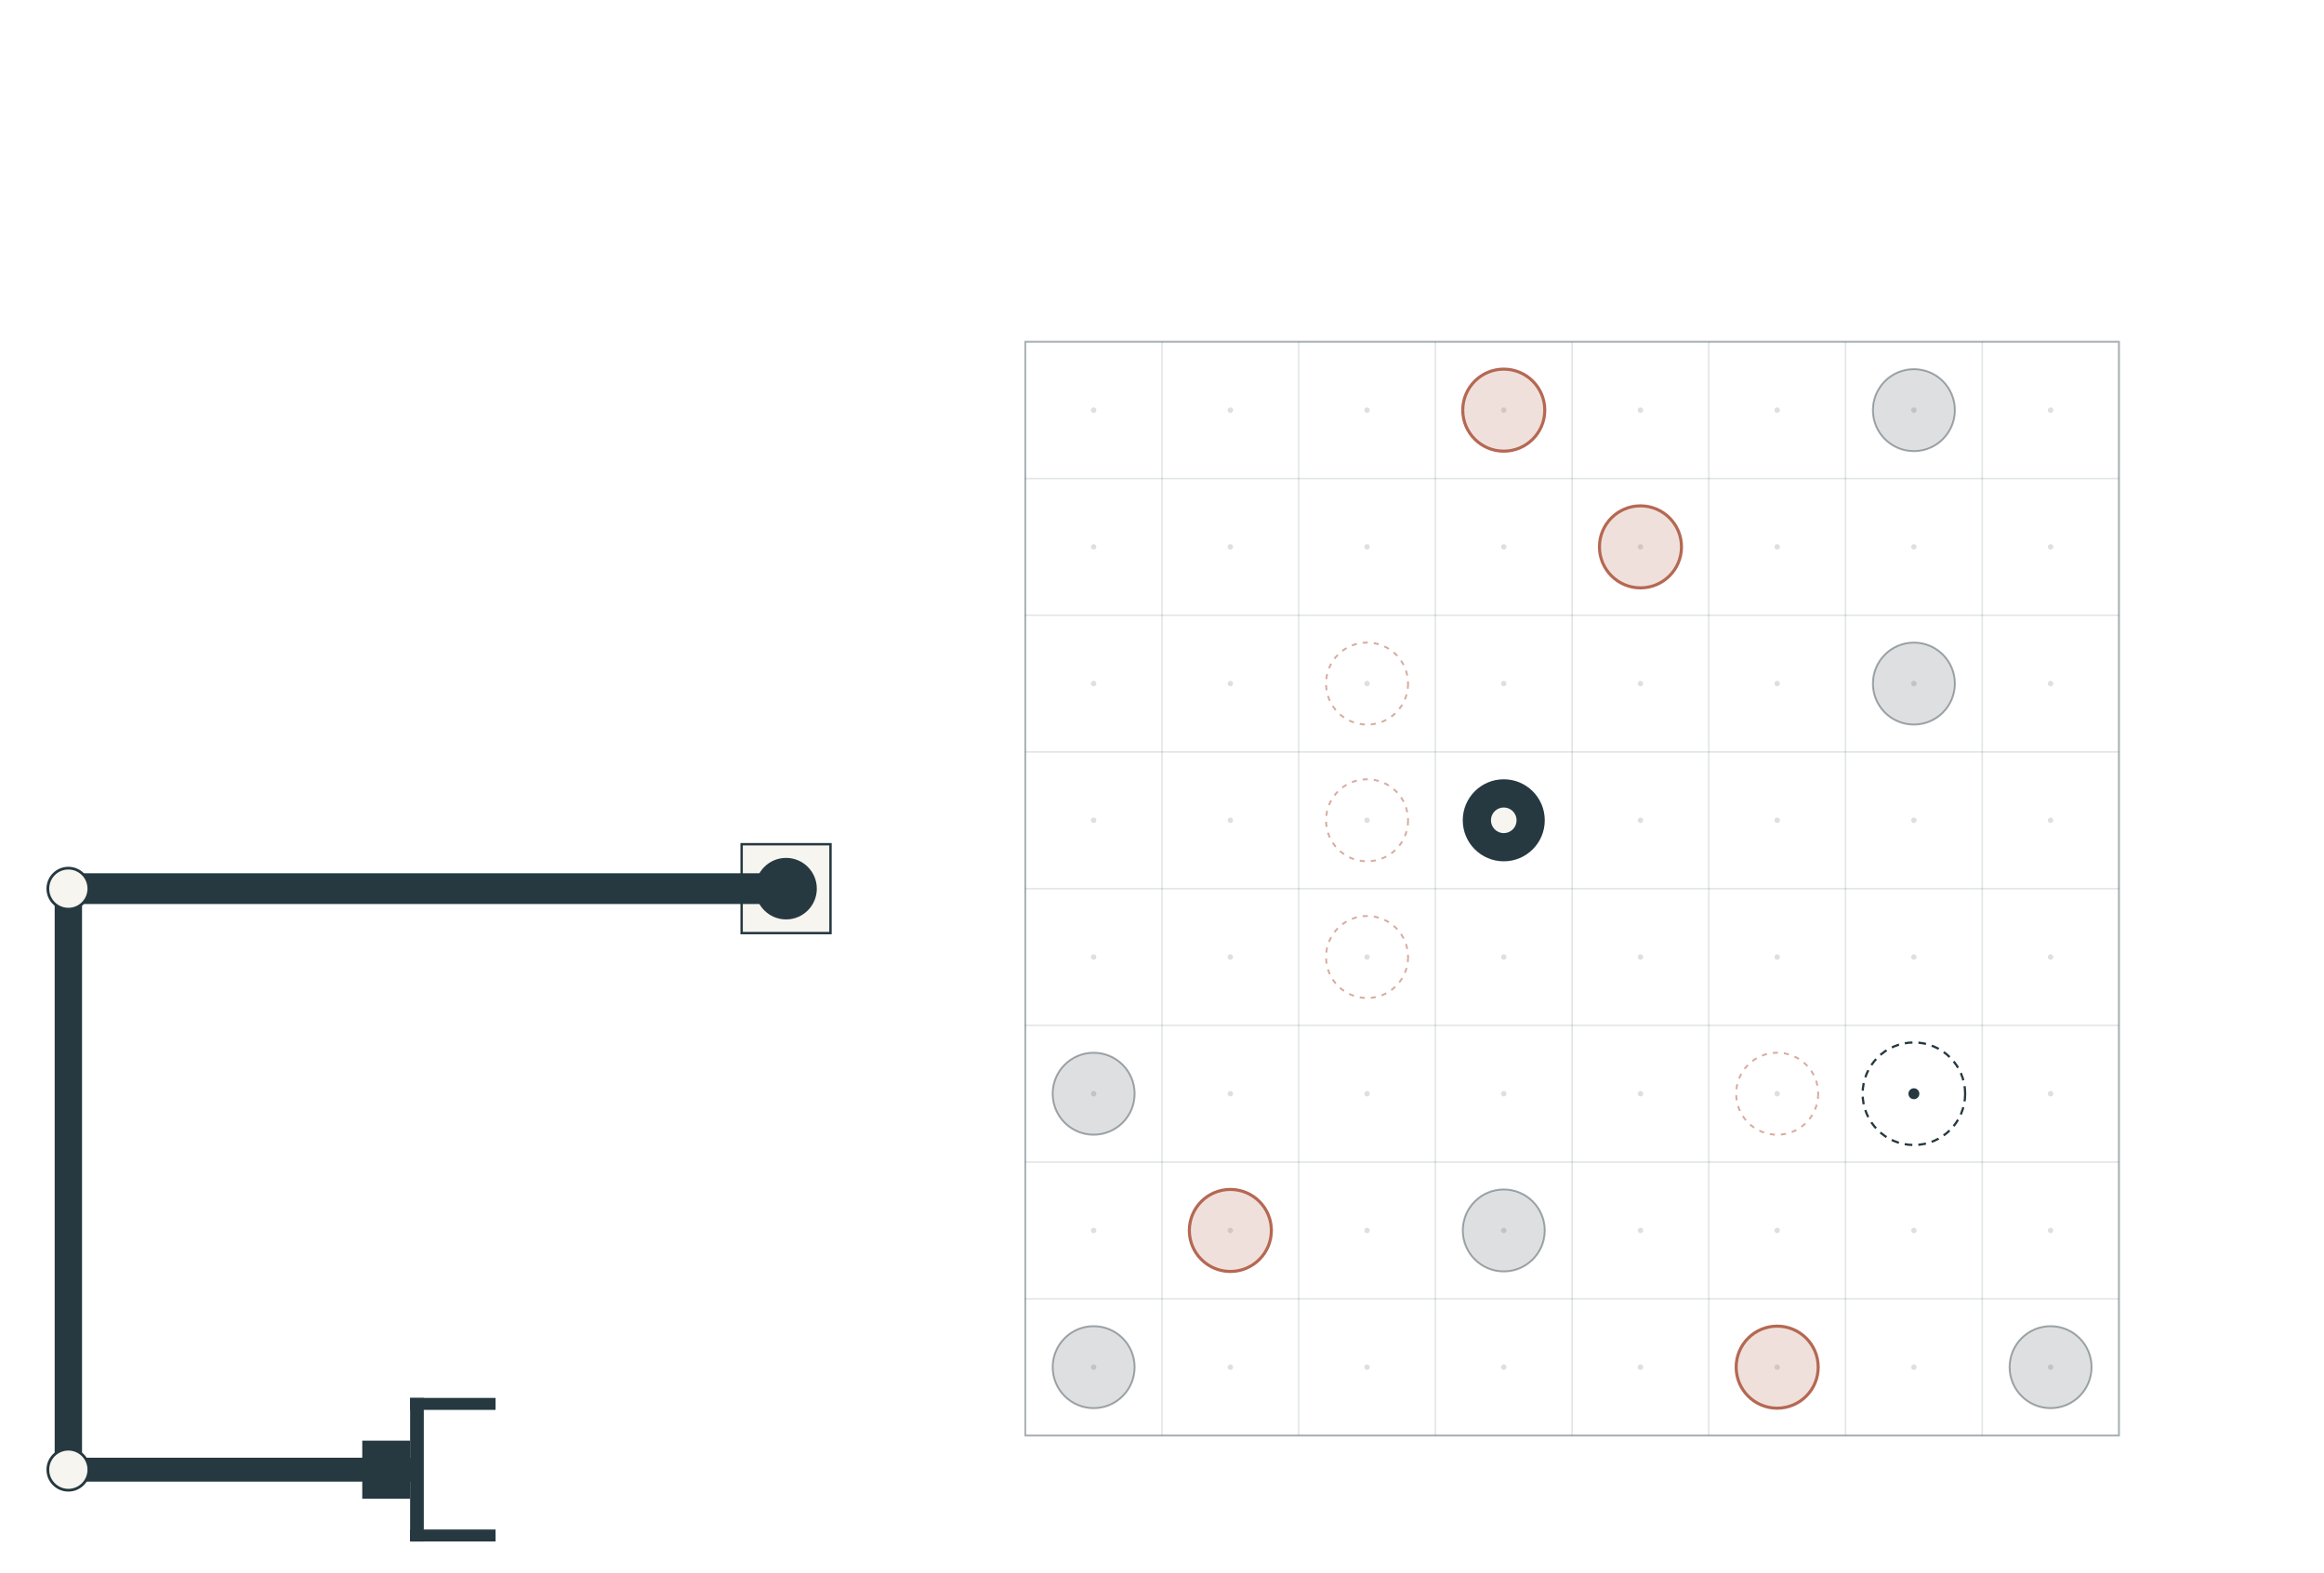
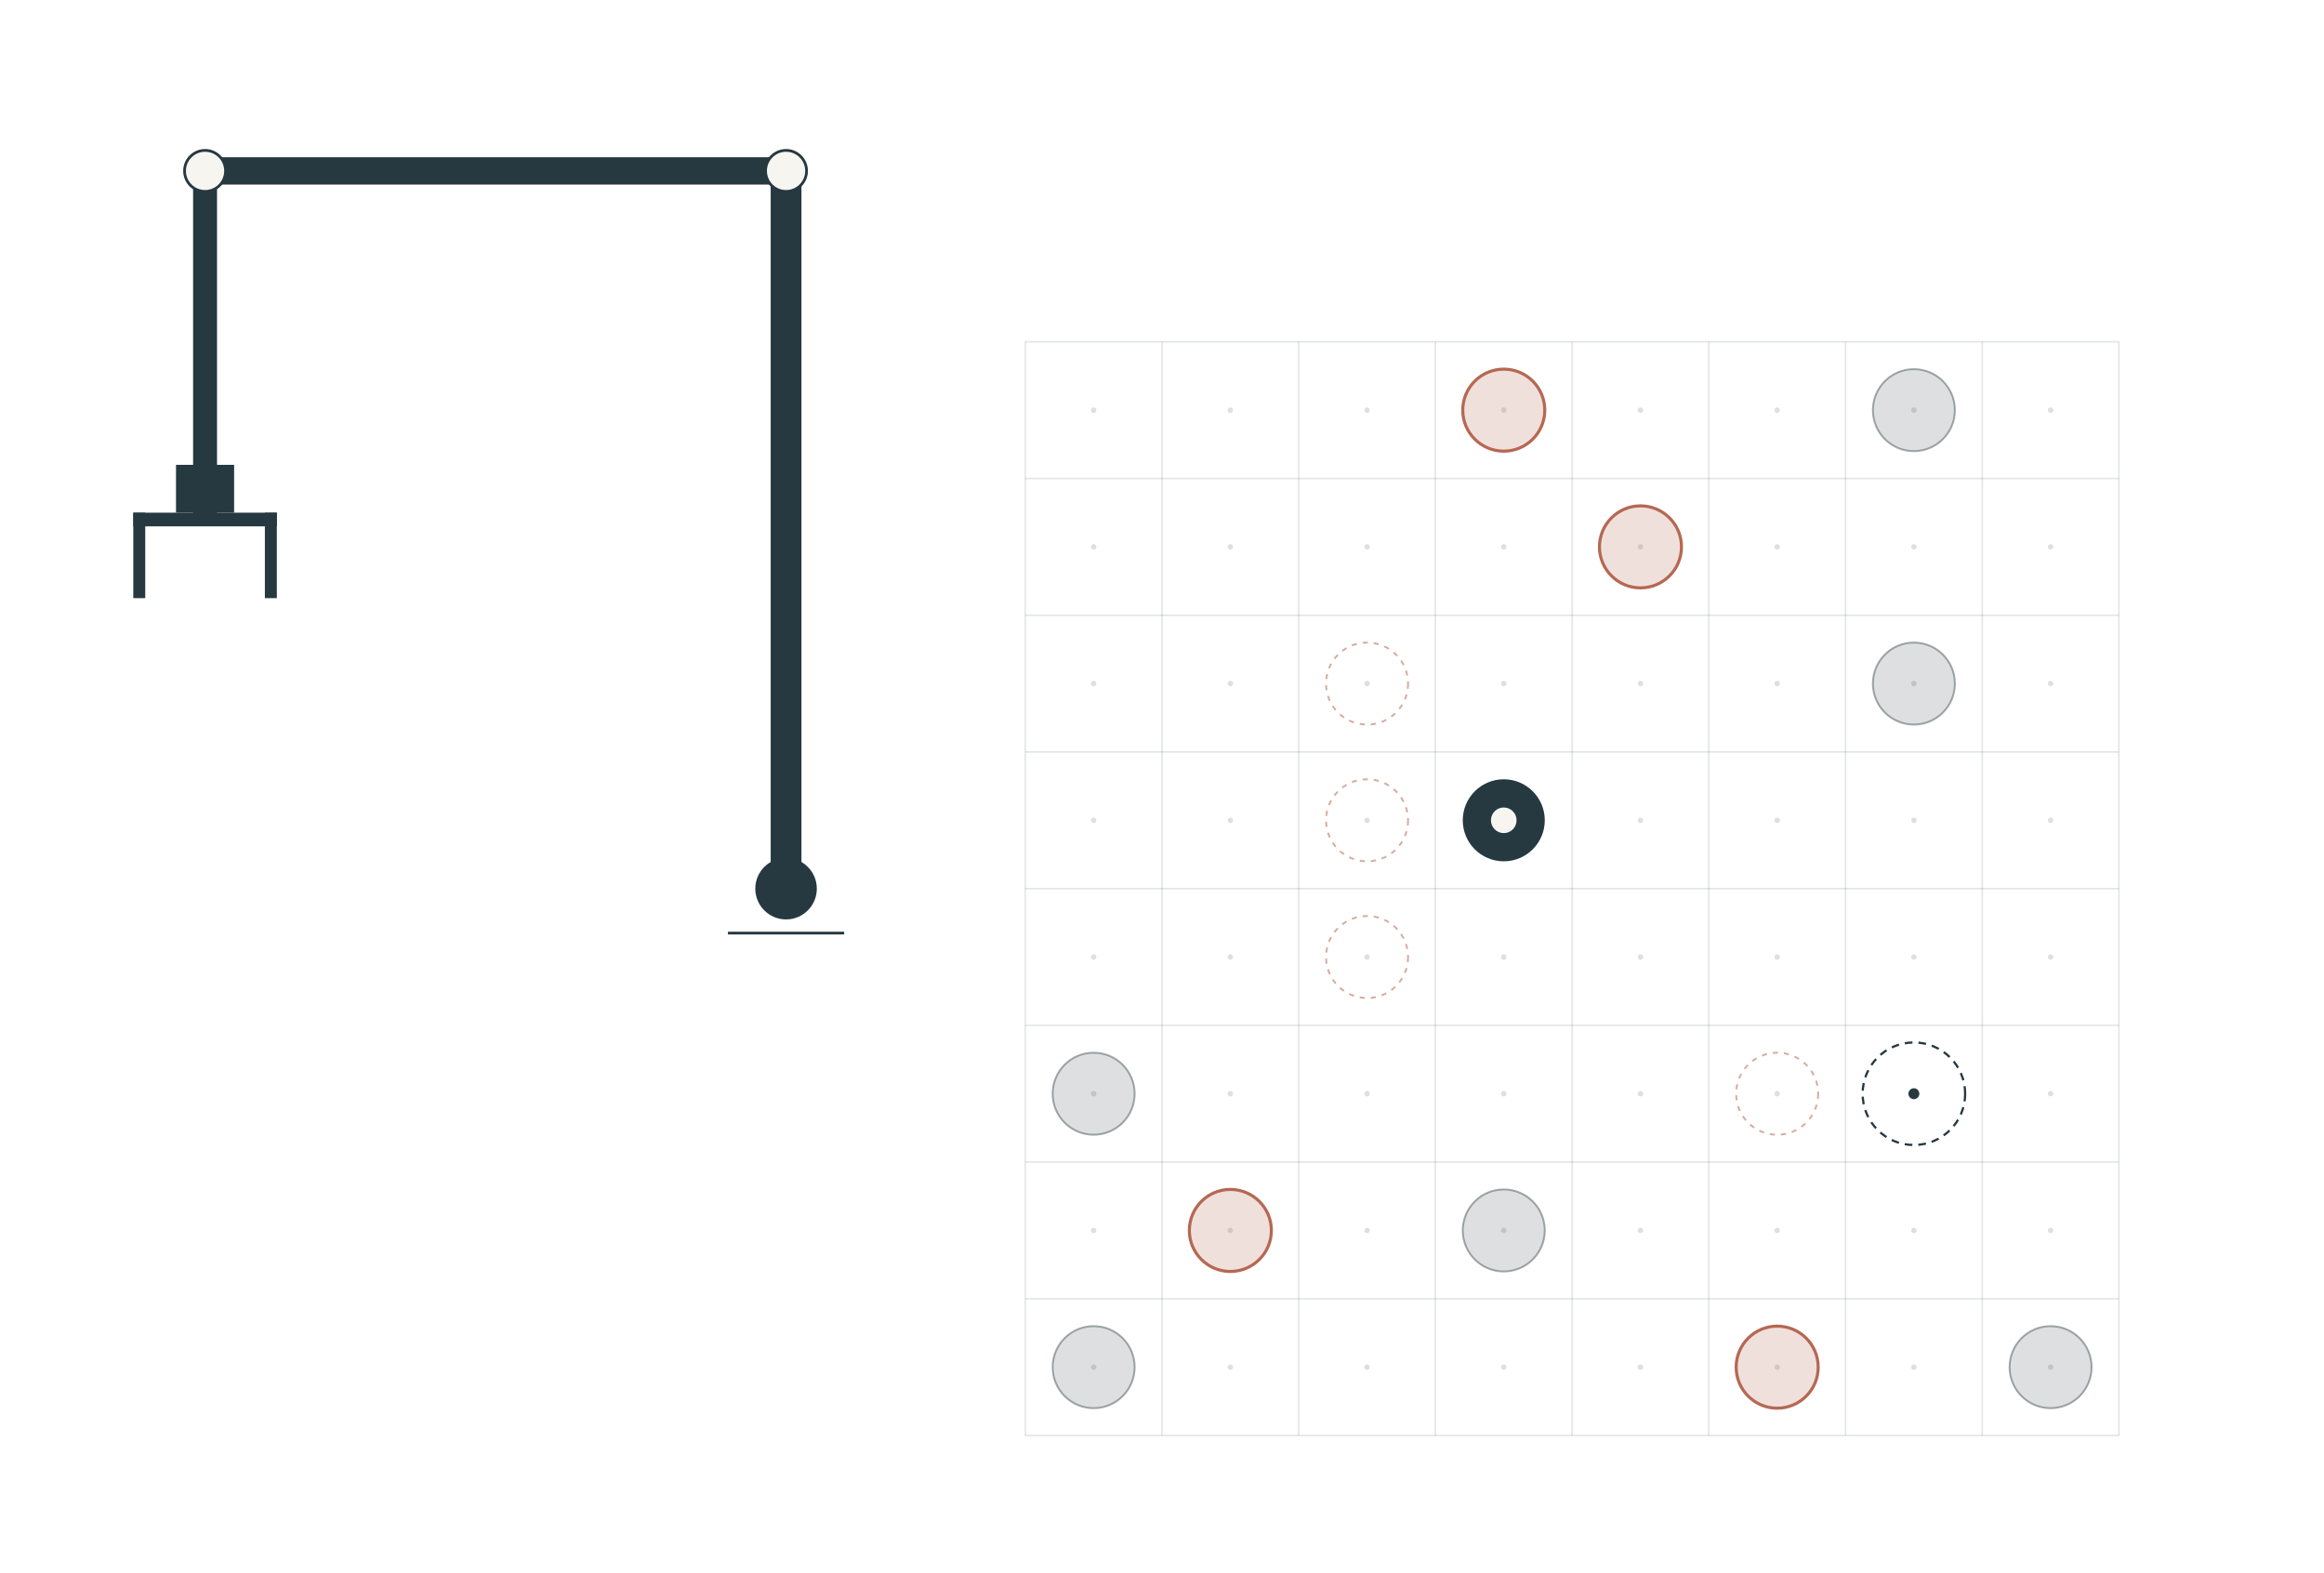
<svg xmlns="http://www.w3.org/2000/svg" viewBox="0 0 1360 920" width="1360" height="920" fill="none" shape-rendering="geometricPrecision">
  <g id="lattice">
    <g id="lattice-lines" stroke="#263840" stroke-width="0.9" stroke-opacity="0.13" fill="none">
      <path d="M600,840 L600,200" />
      <path d="M680,840 L680,200" />
      <path d="M760,840 L760,200" />
      <path d="M840,840 L840,200" />
      <path d="M920,840 L920,200" />
      <path d="M1000,840 L1000,200" />
      <path d="M1080,840 L1080,200" />
      <path d="M1160,840 L1160,200" />
      <path d="M1240,840 L1240,200" />
      <path d="M600,840 L1240,840" />
      <path d="M600,760 L1240,760" />
      <path d="M600,680 L1240,680" />
      <path d="M600,600 L1240,600" />
      <path d="M600,520 L1240,520" />
      <path d="M600,440 L1240,440" />
      <path d="M600,360 L1240,360" />
      <path d="M600,280 L1240,280" />
      <path d="M600,200 L1240,200" />
    </g>
-     <rect x="600" y="200" width="640" height="640" stroke="#263840" stroke-opacity="0.3" stroke-width="1.2" />
    <g id="lattice-centres">
      <circle cx="640" cy="800" r="1.6" fill="#263840" fill-opacity="0.16" />
      <circle cx="720" cy="800" r="1.6" fill="#263840" fill-opacity="0.16" />
      <circle cx="800" cy="800" r="1.6" fill="#263840" fill-opacity="0.16" />
      <circle cx="880" cy="800" r="1.6" fill="#263840" fill-opacity="0.16" />
      <circle cx="960" cy="800" r="1.6" fill="#263840" fill-opacity="0.16" />
      <circle cx="1040" cy="800" r="1.6" fill="#263840" fill-opacity="0.16" />
      <circle cx="1120" cy="800" r="1.6" fill="#263840" fill-opacity="0.16" />
      <circle cx="1200" cy="800" r="1.6" fill="#263840" fill-opacity="0.16" />
      <circle cx="640" cy="720" r="1.6" fill="#263840" fill-opacity="0.16" />
      <circle cx="720" cy="720" r="1.6" fill="#263840" fill-opacity="0.16" />
      <circle cx="800" cy="720" r="1.6" fill="#263840" fill-opacity="0.16" />
      <circle cx="880" cy="720" r="1.6" fill="#263840" fill-opacity="0.16" />
      <circle cx="960" cy="720" r="1.6" fill="#263840" fill-opacity="0.16" />
      <circle cx="1040" cy="720" r="1.6" fill="#263840" fill-opacity="0.16" />
      <circle cx="1120" cy="720" r="1.6" fill="#263840" fill-opacity="0.16" />
      <circle cx="1200" cy="720" r="1.6" fill="#263840" fill-opacity="0.16" />
      <circle cx="640" cy="640" r="1.6" fill="#263840" fill-opacity="0.16" />
      <circle cx="720" cy="640" r="1.6" fill="#263840" fill-opacity="0.16" />
      <circle cx="800" cy="640" r="1.6" fill="#263840" fill-opacity="0.16" />
      <circle cx="880" cy="640" r="1.6" fill="#263840" fill-opacity="0.16" />
      <circle cx="960" cy="640" r="1.6" fill="#263840" fill-opacity="0.16" />
      <circle cx="1040" cy="640" r="1.6" fill="#263840" fill-opacity="0.16" />
      <circle cx="1120" cy="640" r="1.6" fill="#263840" fill-opacity="0.16" />
      <circle cx="1200" cy="640" r="1.6" fill="#263840" fill-opacity="0.16" />
      <circle cx="640" cy="560" r="1.6" fill="#263840" fill-opacity="0.16" />
      <circle cx="720" cy="560" r="1.6" fill="#263840" fill-opacity="0.16" />
      <circle cx="800" cy="560" r="1.6" fill="#263840" fill-opacity="0.16" />
      <circle cx="880" cy="560" r="1.6" fill="#263840" fill-opacity="0.16" />
      <circle cx="960" cy="560" r="1.6" fill="#263840" fill-opacity="0.16" />
      <circle cx="1040" cy="560" r="1.6" fill="#263840" fill-opacity="0.16" />
      <circle cx="1120" cy="560" r="1.6" fill="#263840" fill-opacity="0.16" />
      <circle cx="1200" cy="560" r="1.6" fill="#263840" fill-opacity="0.16" />
      <circle cx="640" cy="480" r="1.6" fill="#263840" fill-opacity="0.16" />
      <circle cx="720" cy="480" r="1.6" fill="#263840" fill-opacity="0.16" />
      <circle cx="800" cy="480" r="1.6" fill="#263840" fill-opacity="0.16" />
      <circle cx="880" cy="480" r="1.6" fill="#263840" fill-opacity="0.16" />
      <circle cx="960" cy="480" r="1.6" fill="#263840" fill-opacity="0.16" />
      <circle cx="1040" cy="480" r="1.6" fill="#263840" fill-opacity="0.16" />
      <circle cx="1120" cy="480" r="1.6" fill="#263840" fill-opacity="0.16" />
      <circle cx="1200" cy="480" r="1.6" fill="#263840" fill-opacity="0.16" />
      <circle cx="640" cy="400" r="1.6" fill="#263840" fill-opacity="0.16" />
      <circle cx="720" cy="400" r="1.6" fill="#263840" fill-opacity="0.16" />
      <circle cx="800" cy="400" r="1.6" fill="#263840" fill-opacity="0.16" />
      <circle cx="880" cy="400" r="1.6" fill="#263840" fill-opacity="0.16" />
      <circle cx="960" cy="400" r="1.6" fill="#263840" fill-opacity="0.16" />
      <circle cx="1040" cy="400" r="1.6" fill="#263840" fill-opacity="0.16" />
      <circle cx="1120" cy="400" r="1.6" fill="#263840" fill-opacity="0.16" />
      <circle cx="1200" cy="400" r="1.6" fill="#263840" fill-opacity="0.16" />
      <circle cx="640" cy="320" r="1.6" fill="#263840" fill-opacity="0.16" />
      <circle cx="720" cy="320" r="1.6" fill="#263840" fill-opacity="0.16" />
      <circle cx="800" cy="320" r="1.6" fill="#263840" fill-opacity="0.16" />
      <circle cx="880" cy="320" r="1.6" fill="#263840" fill-opacity="0.16" />
      <circle cx="960" cy="320" r="1.6" fill="#263840" fill-opacity="0.16" />
      <circle cx="1040" cy="320" r="1.6" fill="#263840" fill-opacity="0.16" />
      <circle cx="1120" cy="320" r="1.6" fill="#263840" fill-opacity="0.16" />
      <circle cx="1200" cy="320" r="1.6" fill="#263840" fill-opacity="0.16" />
      <circle cx="640" cy="240" r="1.6" fill="#263840" fill-opacity="0.16" />
      <circle cx="720" cy="240" r="1.6" fill="#263840" fill-opacity="0.16" />
      <circle cx="800" cy="240" r="1.6" fill="#263840" fill-opacity="0.16" />
      <circle cx="880" cy="240" r="1.6" fill="#263840" fill-opacity="0.16" />
      <circle cx="960" cy="240" r="1.6" fill="#263840" fill-opacity="0.16" />
      <circle cx="1040" cy="240" r="1.6" fill="#263840" fill-opacity="0.16" />
      <circle cx="1120" cy="240" r="1.6" fill="#263840" fill-opacity="0.16" />
      <circle cx="1200" cy="240" r="1.6" fill="#263840" fill-opacity="0.16" />
    </g>
  </g>
  <g id="goal">
    <circle cx="1120" cy="640" r="30" fill="none" stroke="#263840" stroke-width="1.3" stroke-dasharray="4.5 3.5" />
    <circle cx="1120" cy="640" r="3.2" fill="#263840" />
  </g>
  <g id="discs-context">
    <circle cx="1120" cy="240" r="24" id="c0" fill="#263840" fill-opacity="0.16" stroke="#263840" stroke-opacity="0.42" stroke-width="1.1" />
    <circle cx="1120" cy="400" r="24" id="c1" fill="#263840" fill-opacity="0.16" stroke="#263840" stroke-opacity="0.42" stroke-width="1.1" />
    <circle cx="640" cy="800" r="24" id="c2" fill="#263840" fill-opacity="0.16" stroke="#263840" stroke-opacity="0.42" stroke-width="1.1" />
    <circle cx="880" cy="720" r="24" id="c3" fill="#263840" fill-opacity="0.16" stroke="#263840" stroke-opacity="0.42" stroke-width="1.1" />
    <circle cx="1200" cy="800" r="24" id="c4" fill="#263840" fill-opacity="0.16" stroke="#263840" stroke-opacity="0.42" stroke-width="1.1" />
    <circle cx="640" cy="640" r="24" id="c5" fill="#263840" fill-opacity="0.16" stroke="#263840" stroke-opacity="0.42" stroke-width="1.1" />
  </g>
  <g id="blockers-vacated">
    <circle cx="800" cy="400" r="24" id="b1-vacated" fill="none" stroke="#B56852" stroke-opacity="0.55" stroke-width="1.1" stroke-dasharray="3 3.5" />
    <circle cx="800" cy="560" r="24" id="b2-vacated" fill="none" stroke="#B56852" stroke-opacity="0.55" stroke-width="1.1" stroke-dasharray="3 3.5" />
    <circle cx="800" cy="480" r="24" id="b3-vacated" fill="none" stroke="#B56852" stroke-opacity="0.55" stroke-width="1.1" stroke-dasharray="3 3.5" />
    <circle cx="1040" cy="640" r="24" id="b4-vacated" fill="none" stroke="#B56852" stroke-opacity="0.55" stroke-width="1.1" stroke-dasharray="3 3.5" />
  </g>
  <g id="blockers-parked">
    <circle cx="880" cy="240" r="24" id="b1-parked" fill="#B56852" fill-opacity="0.20" stroke="#B56852" stroke-width="1.8" />
    <circle cx="720" cy="720" r="24" id="b2-parked" fill="#B56852" fill-opacity="0.20" stroke="#B56852" stroke-width="1.8" />
    <circle cx="960" cy="320" r="24" id="b3-parked" fill="#B56852" fill-opacity="0.20" stroke="#B56852" stroke-width="1.8" />
    <circle cx="1040" cy="800" r="24" id="b4-parked" fill="#B56852" fill-opacity="0.20" stroke="#B56852" stroke-width="1.8" />
  </g>
  <g id="target">
    <circle cx="880" cy="480" r="24" fill="#263840" />
    <circle cx="880" cy="480" r="7.5" fill="#F7F5F0" />
  </g>
  <g id="robot-home" opacity="1">
-     <rect x="-26" y="-26" width="52" height="52" transform="translate(460 520) rotate(-0)" fill="#F7F5F0" stroke="#263840" stroke-width="1.4" />
+     <path d="M426,546 L494,546" stroke="#263840" stroke-width="1.6" />
    <circle cx="460" cy="520" r="18" fill="#263840" />
    <circle cx="460" cy="520" r="5.5" fill="#F7F5F0" />
-     <path d="M460,520 L40,520" stroke="#263840" stroke-width="18" stroke-linecap="round" />
-     <path d="M40,520 L40,860" stroke="#263840" stroke-width="16" stroke-linecap="round" />
-     <path d="M40,860 L240,860" stroke="#263840" stroke-width="14" stroke-linecap="round" />
-     <rect x="-14" y="-17" width="28" height="34" transform="translate(226 860) rotate(-360)" fill="#263840" />
-     <rect x="-4" y="-42" width="8" height="84" transform="translate(244 860) rotate(-360)" fill="#263840" />
-     <rect x="-25" y="-3.5" width="50" height="7" transform="translate(265 898.5) rotate(-360)" fill="#263840" />
-     <rect x="-25" y="-3.5" width="50" height="7" transform="translate(265 821.5) rotate(-360)" fill="#263840" />
-     <circle cx="40" cy="520" r="12" fill="#F7F5F0" stroke="#263840" stroke-width="1.6" />
-     <circle cx="40" cy="860" r="12" fill="#F7F5F0" stroke="#263840" stroke-width="1.6" />
+     <path d="M460,520 L460,100" stroke="#263840" stroke-width="18" stroke-linecap="round" />
+     <path d="M460,100 L120,100" stroke="#263840" stroke-width="16" stroke-linecap="round" />
+     <path d="M120,100 L120,300" stroke="#263840" stroke-width="14" stroke-linecap="round" />
+     <rect x="-14" y="-17" width="28" height="34" transform="translate(120 286) rotate(-270)" fill="#263840" />
+     <rect x="-4" y="-42" width="8" height="84" transform="translate(120 304) rotate(-270)" fill="#263840" />
+     <rect x="-25" y="-3.5" width="50" height="7" transform="translate(81.5 325) rotate(-270)" fill="#263840" />
+     <rect x="-25" y="-3.5" width="50" height="7" transform="translate(158.5 325) rotate(-270)" fill="#263840" />
+     <circle cx="460" cy="100" r="12" fill="#F7F5F0" stroke="#263840" stroke-width="1.6" />
+     <circle cx="120" cy="100" r="12" fill="#F7F5F0" stroke="#263840" stroke-width="1.6" />
  </g>
</svg>
